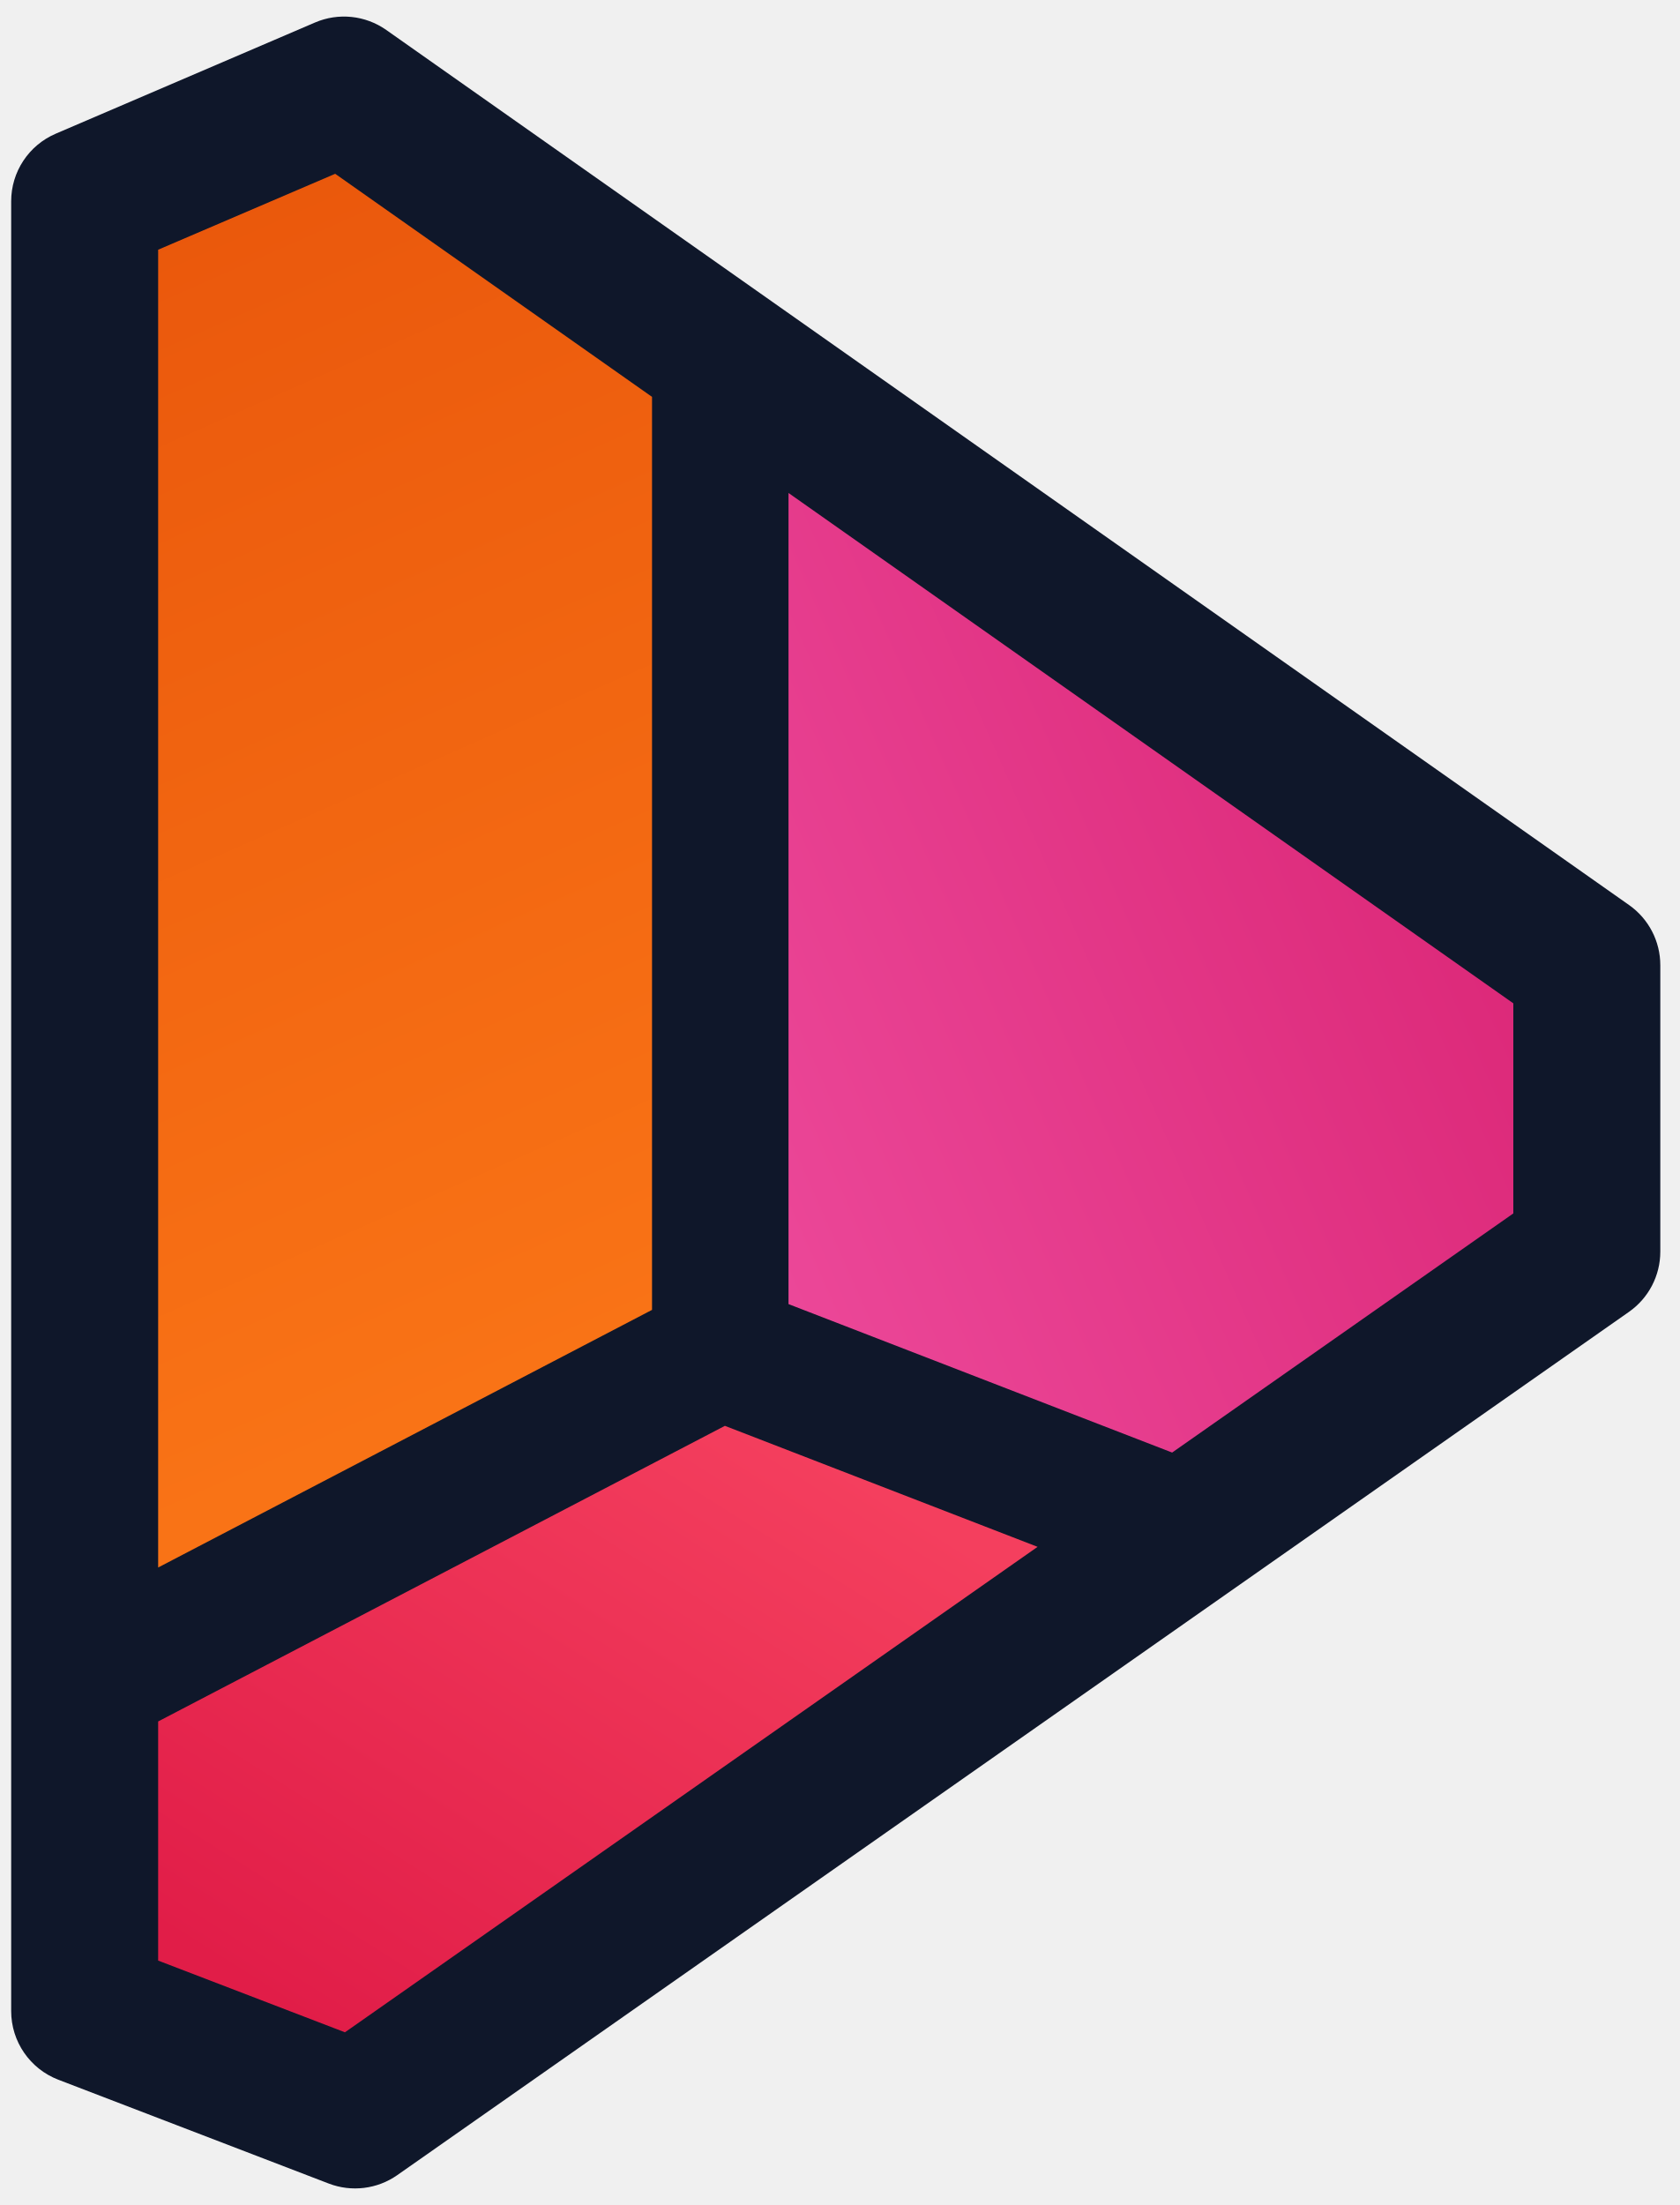
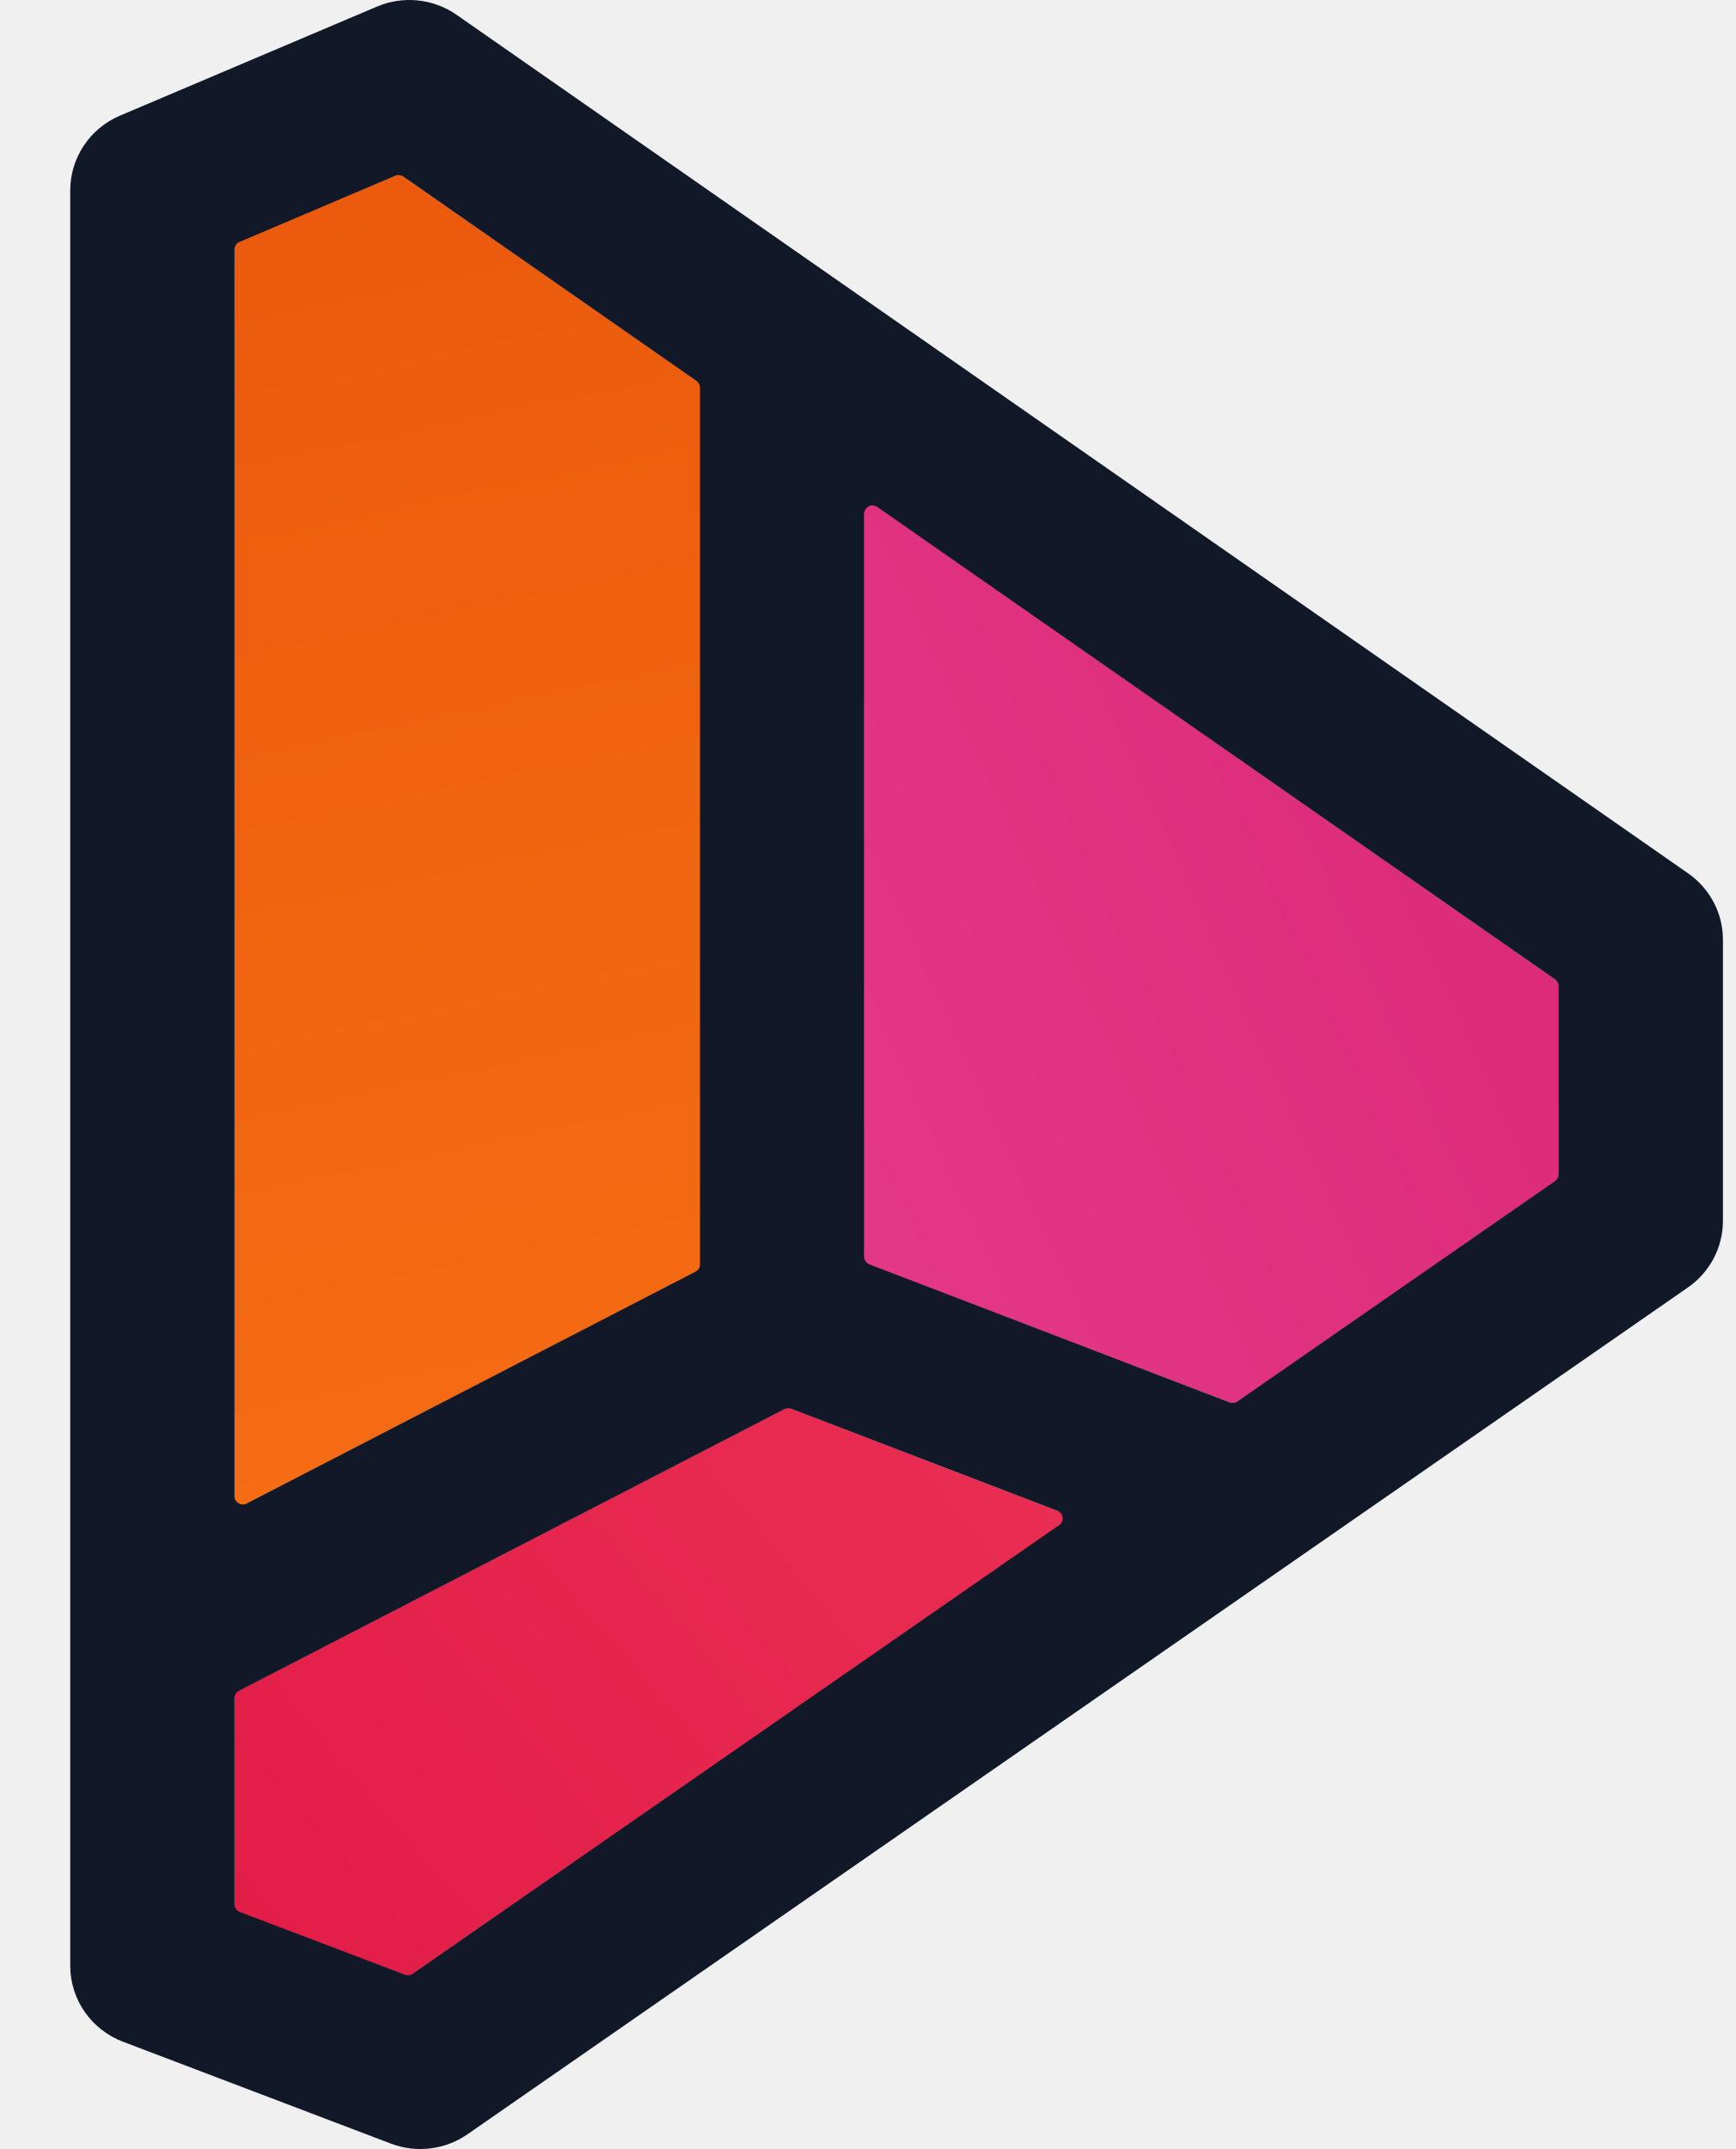
- <svg xmlns="http://www.w3.org/2000/svg" width="80" height="105" viewBox="0 0 80 105" fill="none">
-   <path d="M7.143 81.136V93.604L16.462 97.183L50.704 73.189L34.476 66.898L7.143 81.136Z" fill="url(#paint0_linear_2066_315)" />
-   <path d="M36.638 22.388V62.73L55.339 69.949L72.441 57.971V47.6L36.638 22.388Z" fill="url(#paint1_linear_2066_315)" />
-   <path d="M32.003 62.931L7.155 75.876V11.653L16.012 7.848L32.003 19.098V62.931Z" fill="url(#paint2_linear_2066_315)" />
-   <path fill-rule="evenodd" clip-rule="evenodd" d="M15.002 1.072C16.118 0.593 17.402 0.728 18.396 1.427L77.587 43.099C78.518 43.755 79.072 44.822 79.072 45.961V52.798V59.603C79.072 60.745 78.515 61.814 77.581 62.469L18.921 103.577C17.967 104.245 16.744 104.396 15.658 103.979L2.777 99.034C1.425 98.514 0.532 97.215 0.532 95.766L0.532 9.584C0.532 8.184 1.366 6.919 2.653 6.367L15.002 1.072ZM7.532 11.891L7.532 74.643L31.053 62.375V18.899L15.964 8.276L7.532 11.891ZM37.553 23.475V62.1L55.823 69.169L72.072 57.782V52.798V47.778L37.553 23.475ZM7.532 93.361L7.532 81.974L34.523 67.897L49.415 73.659L16.428 96.776L7.532 93.361Z" fill="#0F172A" />
+ <svg xmlns="http://www.w3.org/2000/svg" width="21" height="26" viewBox="0 0 21 26" fill="none">
+   <g clip-path="url(#clip0_5742_2924)">
+     <path d="M2.838 20.481V23.125L4.95 23.913L12.978 18.348L9.531 17.026L2.838 20.481Z" fill="url(#paint0_linear_5742_2924)" />
+     <path d="M10.459 6.019V15.281L14.935 16.988L18.868 14.259V11.884L10.459 6.019Z" fill="url(#paint1_linear_5742_2924)" />
+     <path d="M8.479 15.362L2.838 18.267V2.941L4.833 2.103L8.479 4.64V15.362Z" fill="url(#paint2_linear_5742_2924)" />
+     <path fill-rule="evenodd" clip-rule="evenodd" d="M4.561 0.08C4.878 -0.055 5.243 -0.017 5.525 0.179L20.428 10.566C20.693 10.75 20.85 11.05 20.85 11.37V14.77C20.85 15.091 20.692 15.392 20.427 15.576L5.657 25.822C5.386 26.01 5.039 26.052 4.731 25.935L1.488 24.702C1.104 24.556 0.85 24.191 0.85 23.784L0.85 2.304C0.85 1.91 1.087 1.554 1.452 1.399L4.561 0.08ZM2.898 2.927C2.861 2.942 2.838 2.978 2.838 3.017L2.838 18.103C2.838 18.177 2.917 18.225 2.983 18.191L8.418 15.385C8.45 15.368 8.471 15.334 8.471 15.297L8.471 4.69C8.471 4.658 8.455 4.628 8.429 4.609L4.88 2.136C4.852 2.117 4.815 2.113 4.784 2.126L2.898 2.927ZM10.615 6.133C10.549 6.087 10.459 6.134 10.459 6.214L10.459 15.206C10.459 15.246 10.484 15.283 10.522 15.298L14.881 16.967C14.912 16.979 14.947 16.975 14.974 16.956L18.82 14.288C18.846 14.269 18.862 14.239 18.862 14.207V11.932C18.862 11.9 18.846 11.87 18.82 11.851L10.615 6.133ZM2.901 23.132C2.863 23.117 2.838 23.081 2.838 23.04L2.838 20.544C2.838 20.508 2.858 20.474 2.891 20.457L9.492 17.049C9.518 17.036 9.548 17.034 9.574 17.044L12.797 18.279C12.871 18.307 12.883 18.406 12.818 18.451L4.993 23.88C4.966 23.899 4.931 23.903 4.9 23.891L2.901 23.132Z" fill="#111827" />
+   </g>
  <defs>
-     <linearGradient id="paint0_linear_2066_315" x1="16.449" y1="97.5" x2="35.709" y2="66.98" gradientUnits="userSpaceOnUse">
+     <linearGradient id="paint0_linear_5742_2924" x1="5.123" y1="26.272" x2="23.193" y2="10.959" gradientUnits="userSpaceOnUse">
      <stop stop-color="#E11D48" />
      <stop offset="0" stop-color="#E11D48" />
      <stop offset="1" stop-color="#F43F5E" />
    </linearGradient>
-     <linearGradient id="paint1_linear_2066_315" x1="74.949" y1="46.5" x2="36.819" y2="63.339" gradientUnits="userSpaceOnUse">
+     <linearGradient id="paint1_linear_5742_2924" x1="22.251" y1="13.181" x2="1.104" y2="22.724" gradientUnits="userSpaceOnUse">
      <stop stop-color="#DB2777" />
      <stop offset="1" stop-color="#EC4899" />
    </linearGradient>
-     <linearGradient id="paint2_linear_2066_315" x1="7.449" y1="11" x2="30.412" y2="62.958" gradientUnits="userSpaceOnUse">
+     <linearGradient id="paint2_linear_5742_2924" x1="1.087" y1="1.205" x2="5.858" y2="23.941" gradientUnits="userSpaceOnUse">
      <stop stop-color="#EA580C" />
      <stop offset="1" stop-color="#F97316" />
    </linearGradient>
+     <clipPath id="clip0_5742_2924">
+       <rect width="20" height="26" fill="white" transform="translate(0.849976)" />
+     </clipPath>
  </defs>
</svg>
